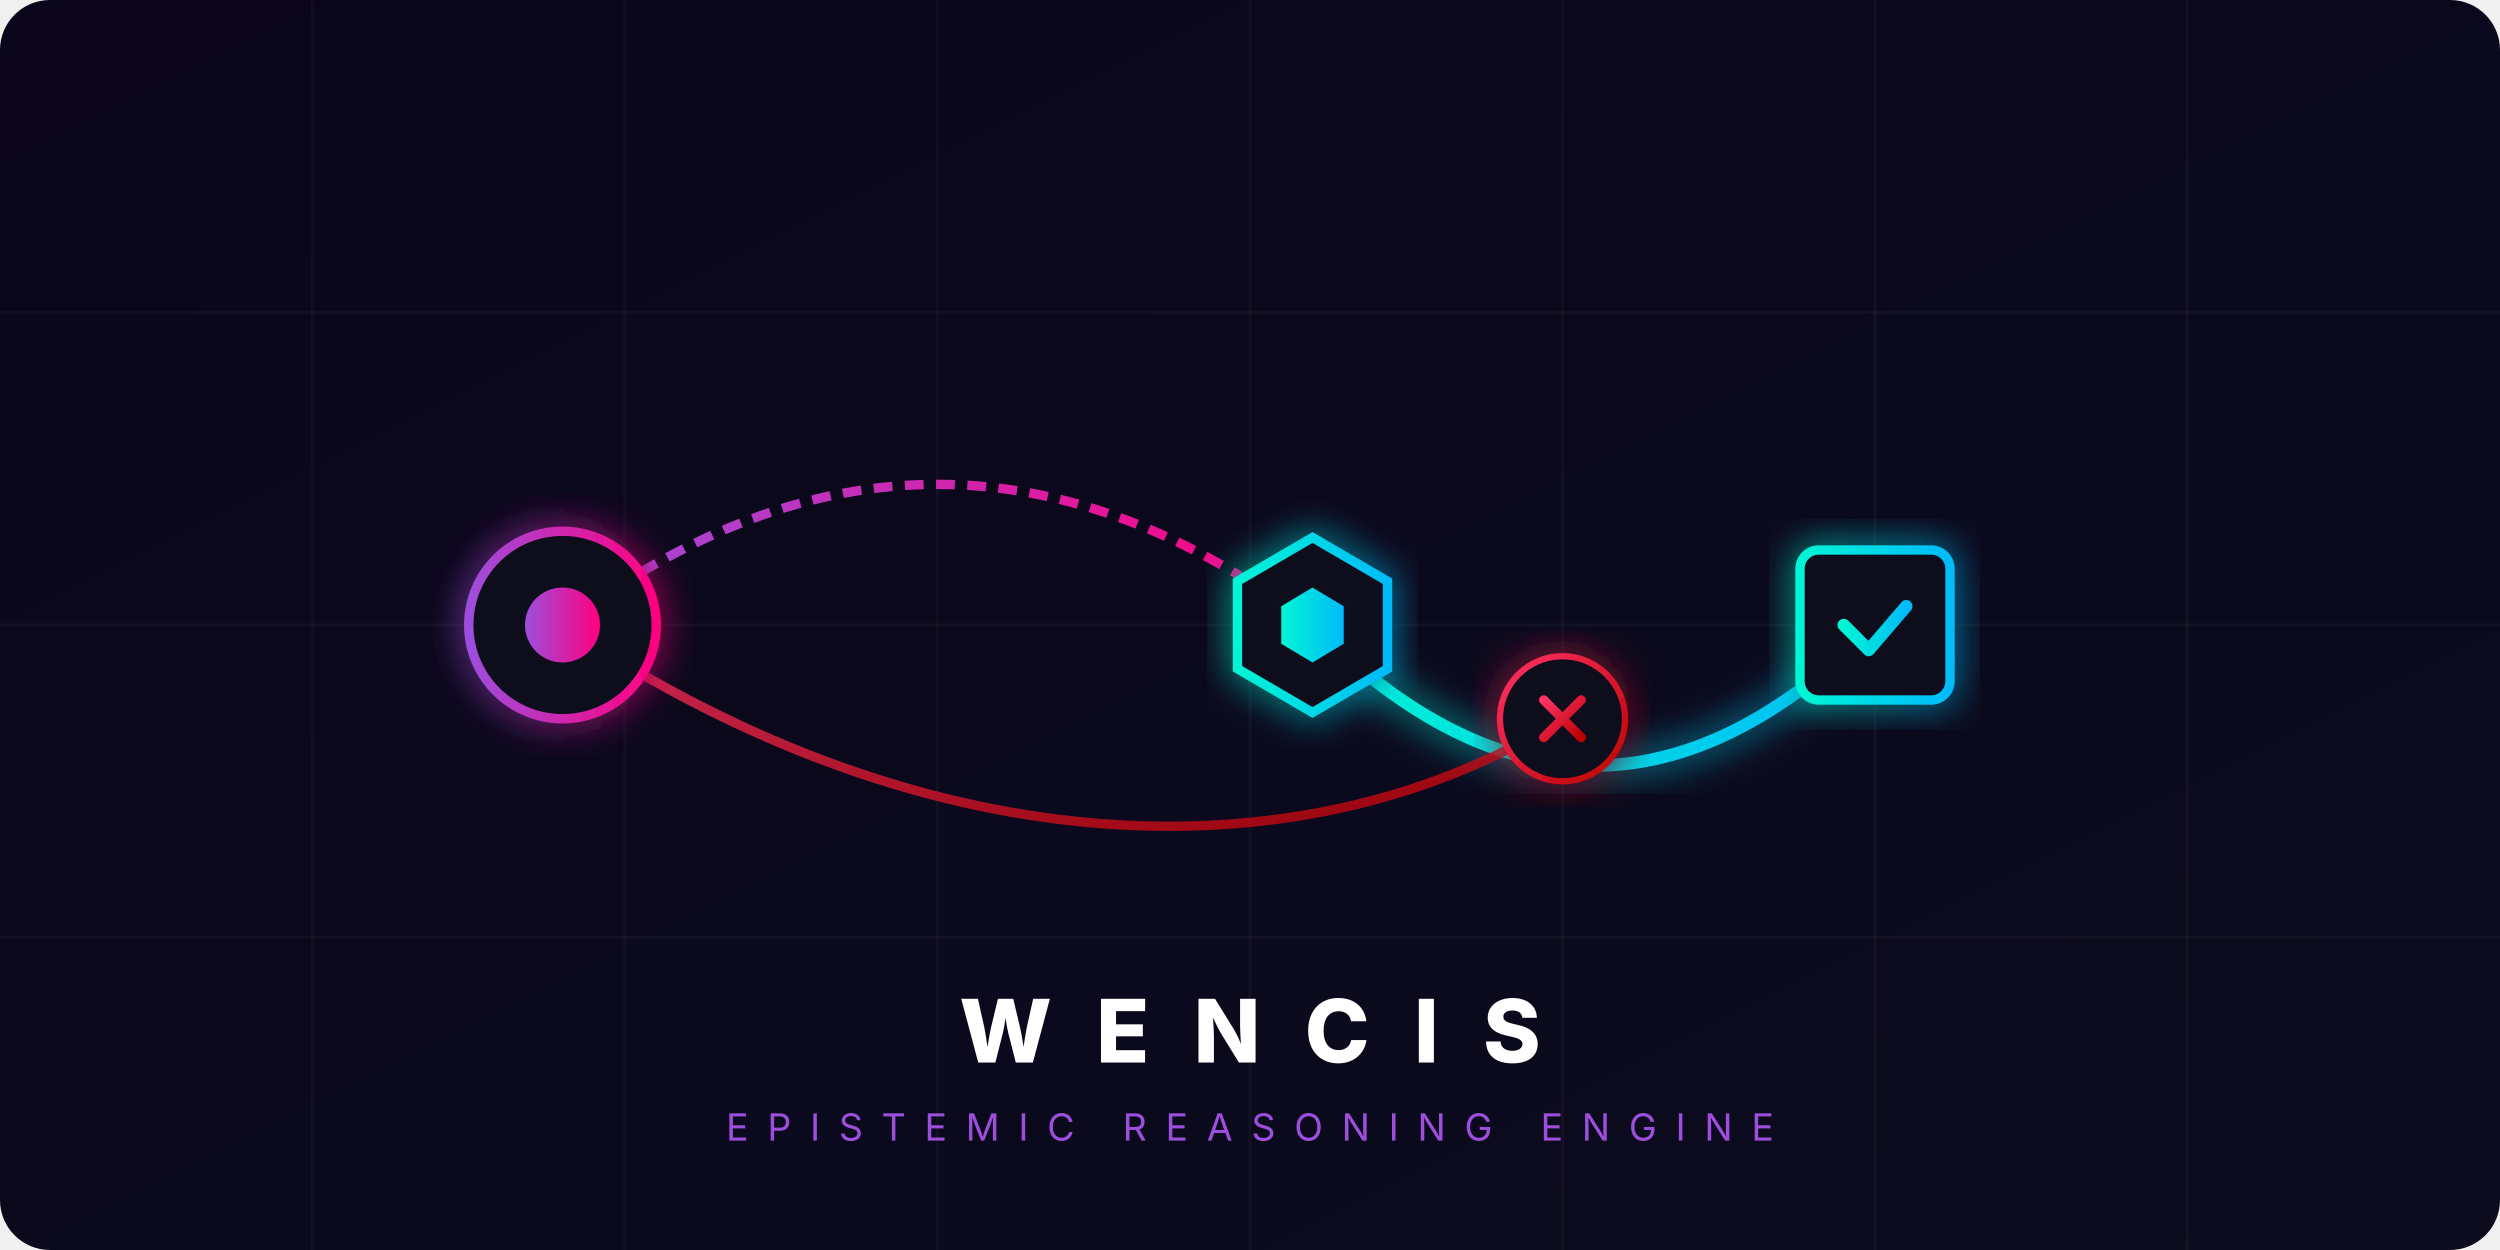
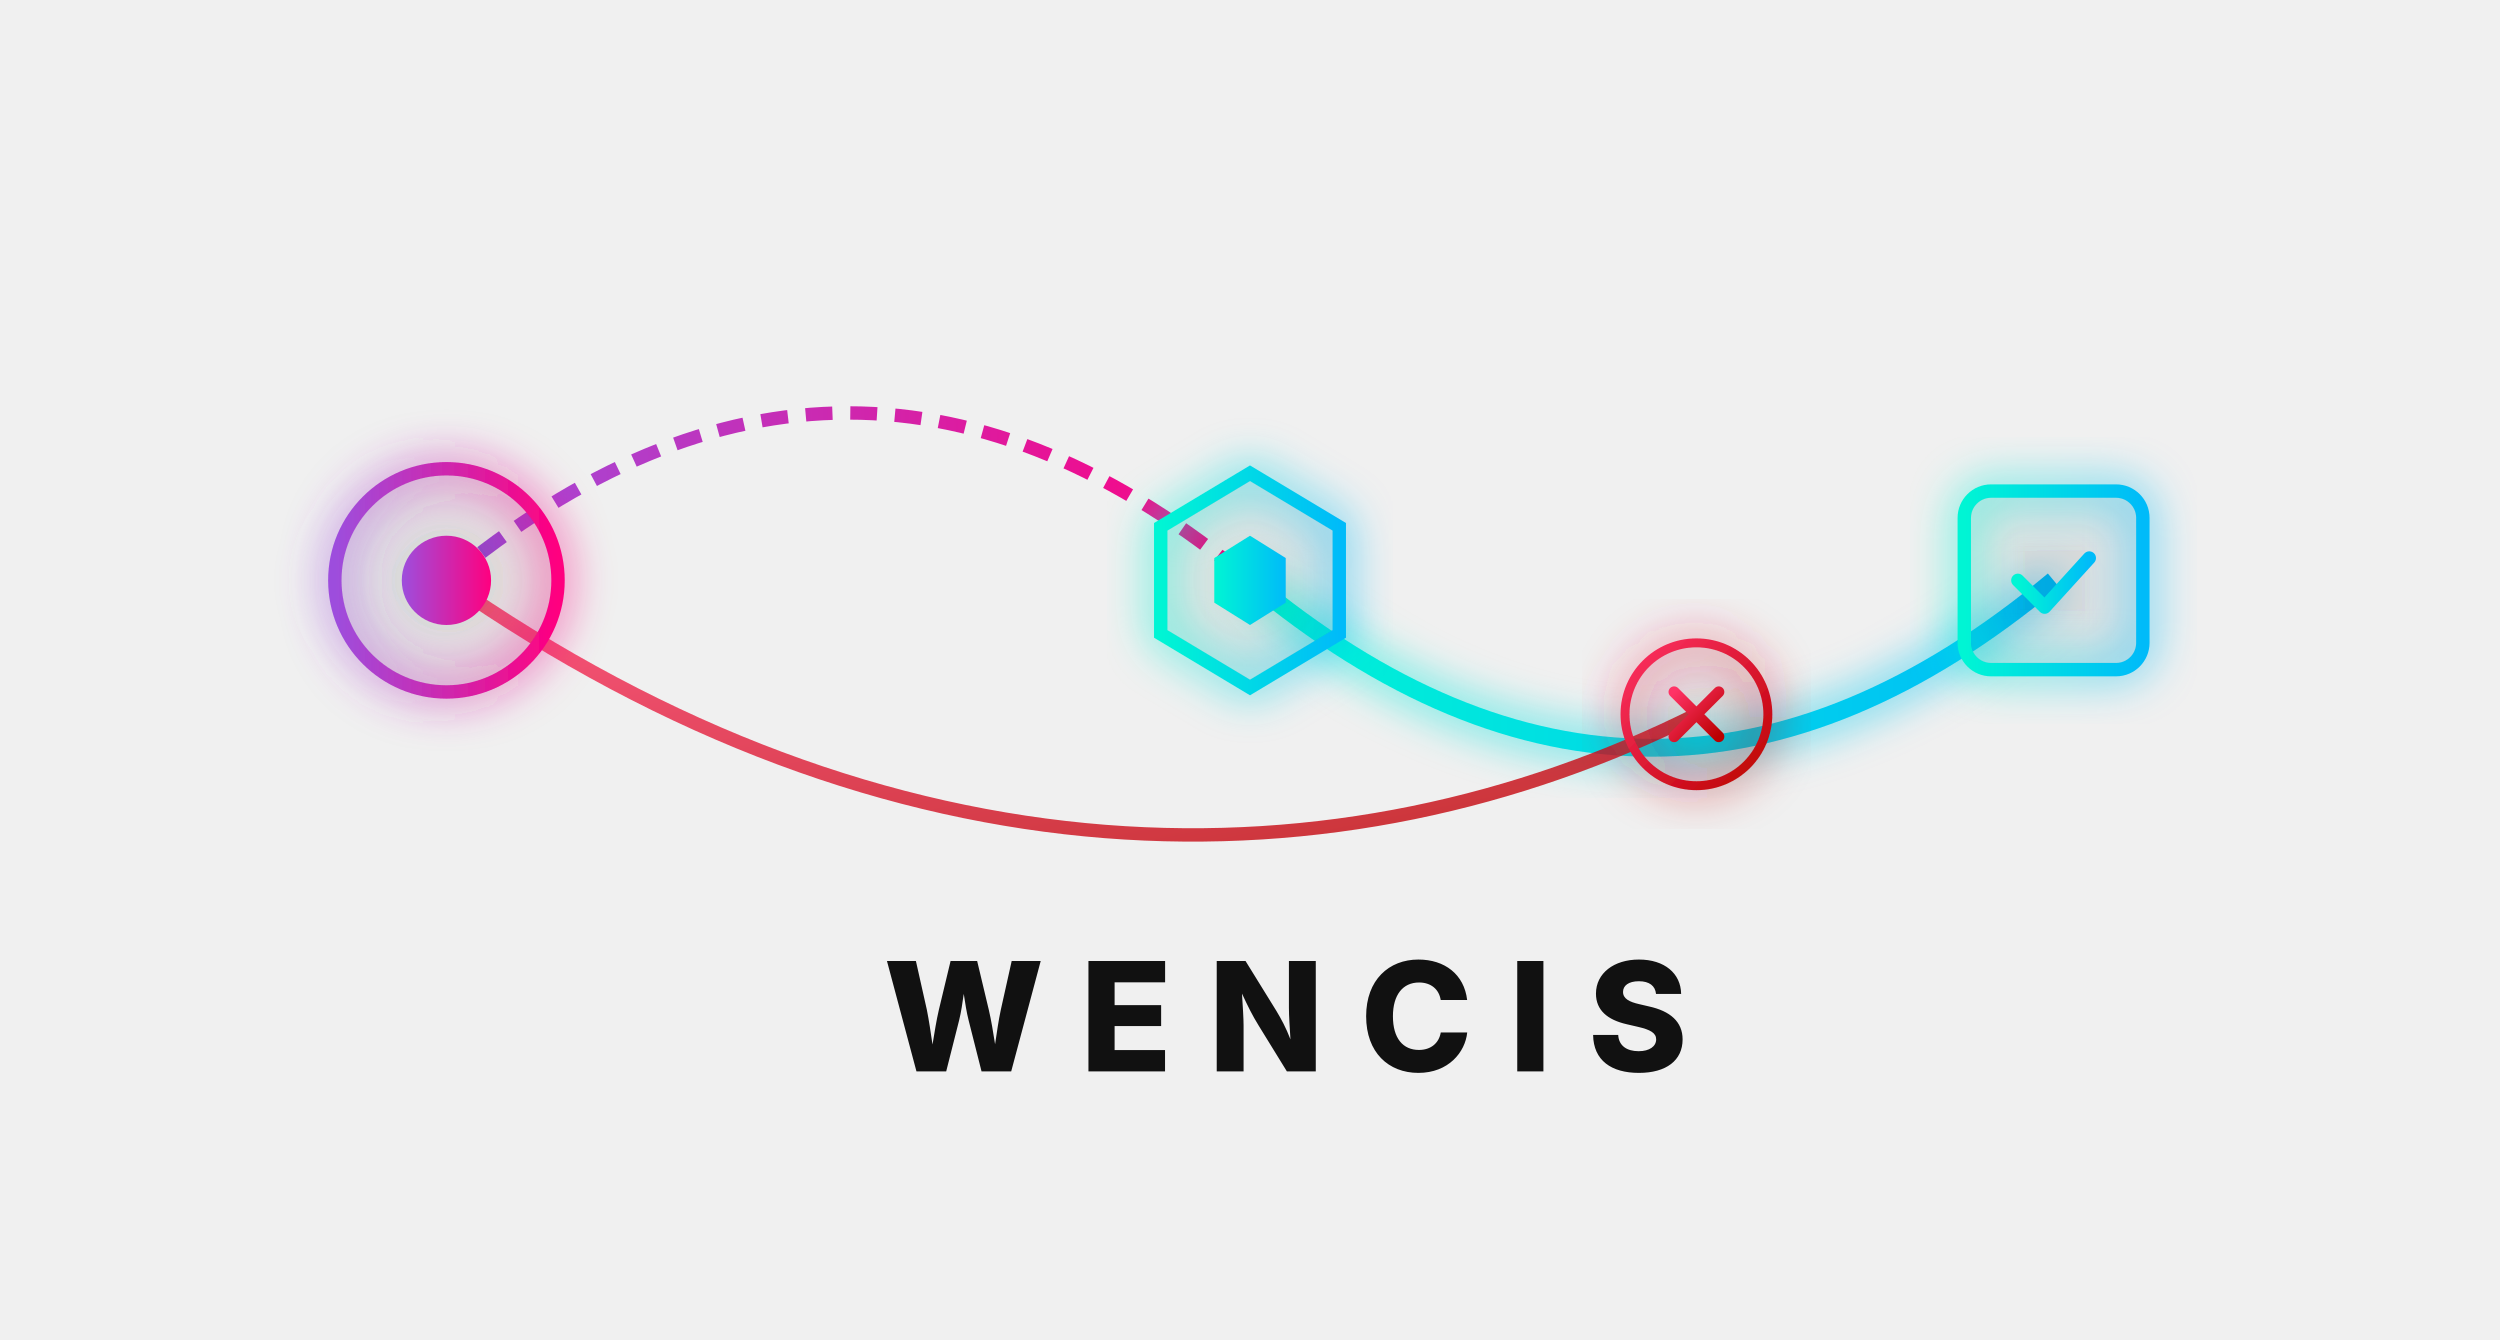
- <svg xmlns="http://www.w3.org/2000/svg" viewBox="0 0 800 400" width="100%" height="100%">
+ <svg xmlns="http://www.w3.org/2000/svg" viewBox="0 0 560 300" width="100%" height="100%">
  <defs>
-     <linearGradient id="bgGrad" x1="0%" y1="0%" x2="100%" y2="100%">
-       <stop offset="0%" stop-color="#0a051b" />
-       <stop offset="100%" stop-color="#0c0c1e" />
-     </linearGradient>
    <linearGradient id="primaryGrad" x1="0%" y1="0%" x2="100%" y2="0%">
      <stop offset="0%" stop-color="#9d4edd" />
      <stop offset="100%" stop-color="#ff007f" />
    </linearGradient>
    <linearGradient id="secondaryGrad" x1="0%" y1="0%" x2="100%" y2="0%">
      <stop offset="0%" stop-color="#00f5d4" />
      <stop offset="100%" stop-color="#00bbf9" />
    </linearGradient>
    <linearGradient id="dangerGrad" x1="0%" y1="0%" x2="100%" y2="100%">
      <stop offset="0%" stop-color="#ff3366" />
      <stop offset="100%" stop-color="#ba0000" />
    </linearGradient>
-     <filter id="glowViolet" x="-20%" y="-20%" width="140%" height="140%">
-       <feGaussianBlur stdDeviation="6" result="blur" />
+     <filter id="glowViolet" x="-30%" y="-30%" width="160%" height="160%">
+       <feGaussianBlur stdDeviation="5" result="blur" />
      <feMerge>
        <feMergeNode in="blur" />
        <feMergeNode in="SourceGraphic" />
      </feMerge>
    </filter>
-     <filter id="glowTeal" x="-20%" y="-20%" width="140%" height="140%">
-       <feGaussianBlur stdDeviation="6" result="blur" />
+     <filter id="glowTeal" x="-30%" y="-30%" width="160%" height="160%">
+       <feGaussianBlur stdDeviation="5" result="blur" />
      <feMerge>
        <feMergeNode in="blur" />
        <feMergeNode in="SourceGraphic" />
      </feMerge>
    </filter>
-     <filter id="glowRed" x="-20%" y="-20%" width="140%" height="140%">
-       <feGaussianBlur stdDeviation="6" result="blur" />
+     <filter id="glowRed" x="-30%" y="-30%" width="160%" height="160%">
+       <feGaussianBlur stdDeviation="5" result="blur" />
      <feMerge>
        <feMergeNode in="blur" />
        <feMergeNode in="SourceGraphic" />
      </feMerge>
    </filter>
  </defs>
-   <rect width="100%" height="100%" rx="16" fill="url(#bgGrad)" />
-   <g stroke="#ffffff" stroke-opacity="0.03" stroke-width="1">
-     <line x1="100" y1="0" x2="100" y2="400" />
-     <line x1="200" y1="0" x2="200" y2="400" />
-     <line x1="300" y1="0" x2="300" y2="400" />
-     <line x1="400" y1="0" x2="400" y2="400" />
-     <line x1="500" y1="0" x2="500" y2="400" />
-     <line x1="600" y1="0" x2="600" y2="400" />
-     <line x1="700" y1="0" x2="700" y2="400" />
-     <line x1="0" y1="100" x2="800" y2="100" />
-     <line x1="0" y1="200" x2="800" y2="200" />
-     <line x1="0" y1="300" x2="800" y2="300" />
+   <style>
+     .wencis-title {
+       font-family: 'Outfit', 'Inter', -apple-system, sans-serif;
+       font-size: 34px;
+       font-weight: 800;
+       letter-spacing: 8px;
+       fill: #111111;
+     }
+     @media (prefers-color-scheme: dark) {
+       .wencis-title {
+         fill: #ffffff;
+       }
+     }
+   </style>
+   <path d="M 100 130 C 160 80, 220 80, 280 130" fill="none" stroke="url(#primaryGrad)" stroke-width="3" stroke-dasharray="6,4" />
+   <path d="M 280 130 C 340 180, 400 180, 460 130" fill="none" stroke="url(#secondaryGrad)" stroke-width="4" filter="url(#glowTeal)" />
+   <path d="M 100 130 C 200 200, 300 200, 380 160" fill="none" stroke="url(#dangerGrad)" stroke-width="3" stroke-opacity="0.8" />
+   <g transform="translate(100,130)">
+     <circle r="25" fill="#000000" fill-opacity="0.05" stroke="url(#primaryGrad)" stroke-width="3" filter="url(#glowViolet)" />
+     <circle r="10" fill="url(#primaryGrad)" />
  </g>
-   <path d="M 180 200 C 260 140, 340 140, 420 200" fill="none" stroke="url(#primaryGrad)" stroke-width="3" stroke-dasharray="6,4" />
-   <path d="M 420 200 C 480 260, 540 260, 600 200" fill="none" stroke="url(#secondaryGrad)" stroke-width="4" filter="url(#glowTeal)" />
-   <path d="M 180 200 C 300 280, 420 280, 500 230" fill="none" stroke="url(#dangerGrad)" stroke-width="3" stroke-opacity="0.8" />
-   <g transform="translate(180,200)">
-     <circle r="30" fill="#0c0c1e" stroke="url(#primaryGrad)" stroke-width="3" filter="url(#glowViolet)" />
-     <circle r="12" fill="url(#primaryGrad)" />
+   <g transform="translate(280,130)">
+     <polygon points="0,-24 20,-12 20,12 0,24 -20,12 -20,-12" fill="#000000" fill-opacity="0.05" stroke="url(#secondaryGrad)" stroke-width="3" filter="url(#glowTeal)" />
+     <polygon points="0,-10 8,-5 8,5 0,10 -8,5 -8,-5" fill="url(#secondaryGrad)" />
  </g>
-   <g transform="translate(420,200)">
-     <polygon points="0,-28 24,-14 24,14 0,28 -24,14 -24,-14" fill="#0c0c1e" stroke="url(#secondaryGrad)" stroke-width="3" filter="url(#glowTeal)" />
-     <polygon points="0,-12 10,-6 10,6 0,12 -10,6 -10,-6" fill="url(#secondaryGrad)" />
+   <g transform="translate(460,130)">
+     <rect x="-20" y="-20" width="40" height="40" rx="6" fill="#000000" fill-opacity="0.05" stroke="url(#secondaryGrad)" stroke-width="3" filter="url(#glowTeal)" />
+     <path d="M -8 0 L -2 6 L 8 -5" fill="none" stroke="url(#secondaryGrad)" stroke-width="3" stroke-linecap="round" stroke-linejoin="round" />
  </g>
-   <g transform="translate(600,200)">
-     <rect x="-24" y="-24" width="48" height="48" rx="6" fill="#0c0c1e" stroke="url(#secondaryGrad)" stroke-width="3" filter="url(#glowTeal)" />
-     <path d="M -10 0 L -2 8 L 10 -6" fill="none" stroke="url(#secondaryGrad)" stroke-width="4" stroke-linecap="round" stroke-linejoin="round" />
+   <g transform="translate(380,160)">
+     <circle r="16" fill="#000000" fill-opacity="0.05" stroke="url(#dangerGrad)" stroke-width="2" filter="url(#glowRed)" />
+     <path d="M -5 -5 L 5 5 M 5 -5 L -5 5" fill="none" stroke="url(#dangerGrad)" stroke-width="2.5" stroke-linecap="round" />
  </g>
-   <g transform="translate(500,230)">
-     <circle r="20" fill="#0c0c1e" stroke="url(#dangerGrad)" stroke-width="2" filter="url(#glowRed)" />
-     <path d="M -6 -6 L 6 6 M 6 -6 L -6 6" fill="none" stroke="url(#dangerGrad)" stroke-width="3" stroke-linecap="round" />
-   </g>
-   <text x="400" y="340" font-family="'Outfit', 'Inter', sans-serif" font-size="28" font-weight="800" fill="#ffffff" letter-spacing="4" text-anchor="middle">
-     W E N C I S
-   </text>
-   <text x="400" y="365" font-family="'Outfit', 'Inter', sans-serif" font-size="12" font-weight="400" fill="#9d4edd" letter-spacing="6" text-anchor="middle">
-     EPISTEMIC REASONING ENGINE
+   <text x="288" y="240" class="wencis-title" text-anchor="middle">
+     WENCIS
  </text>
</svg>
